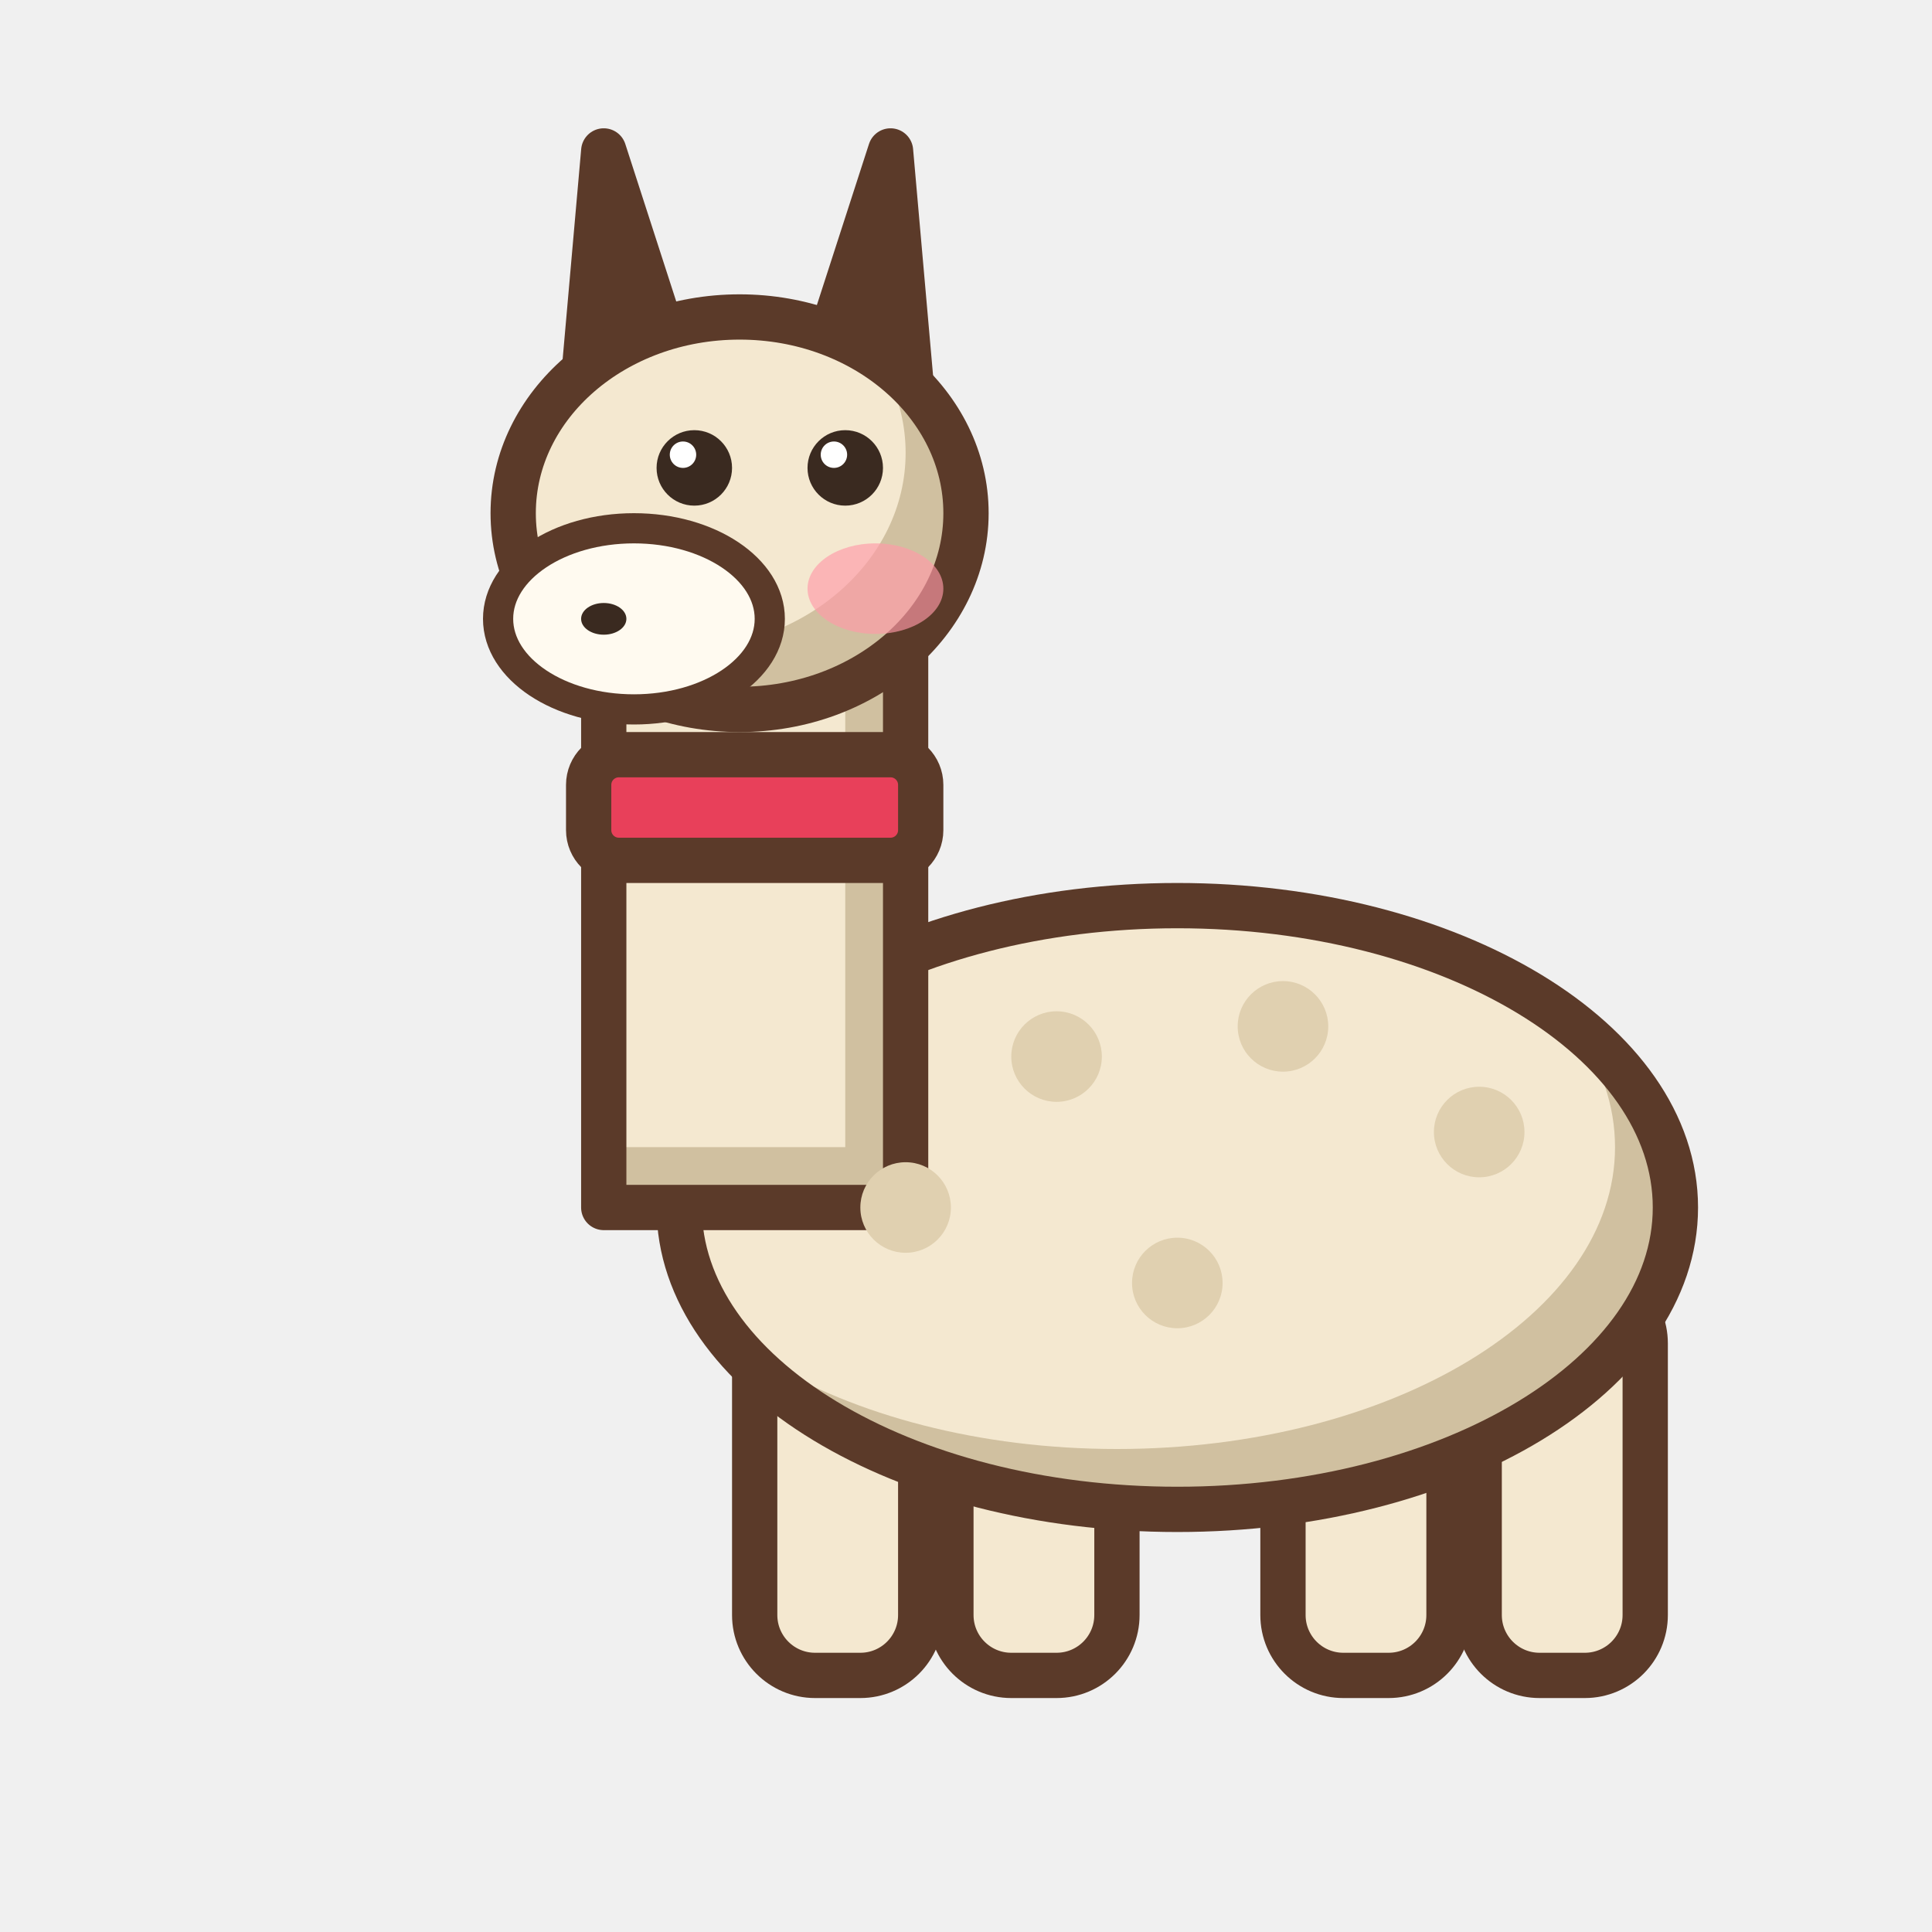
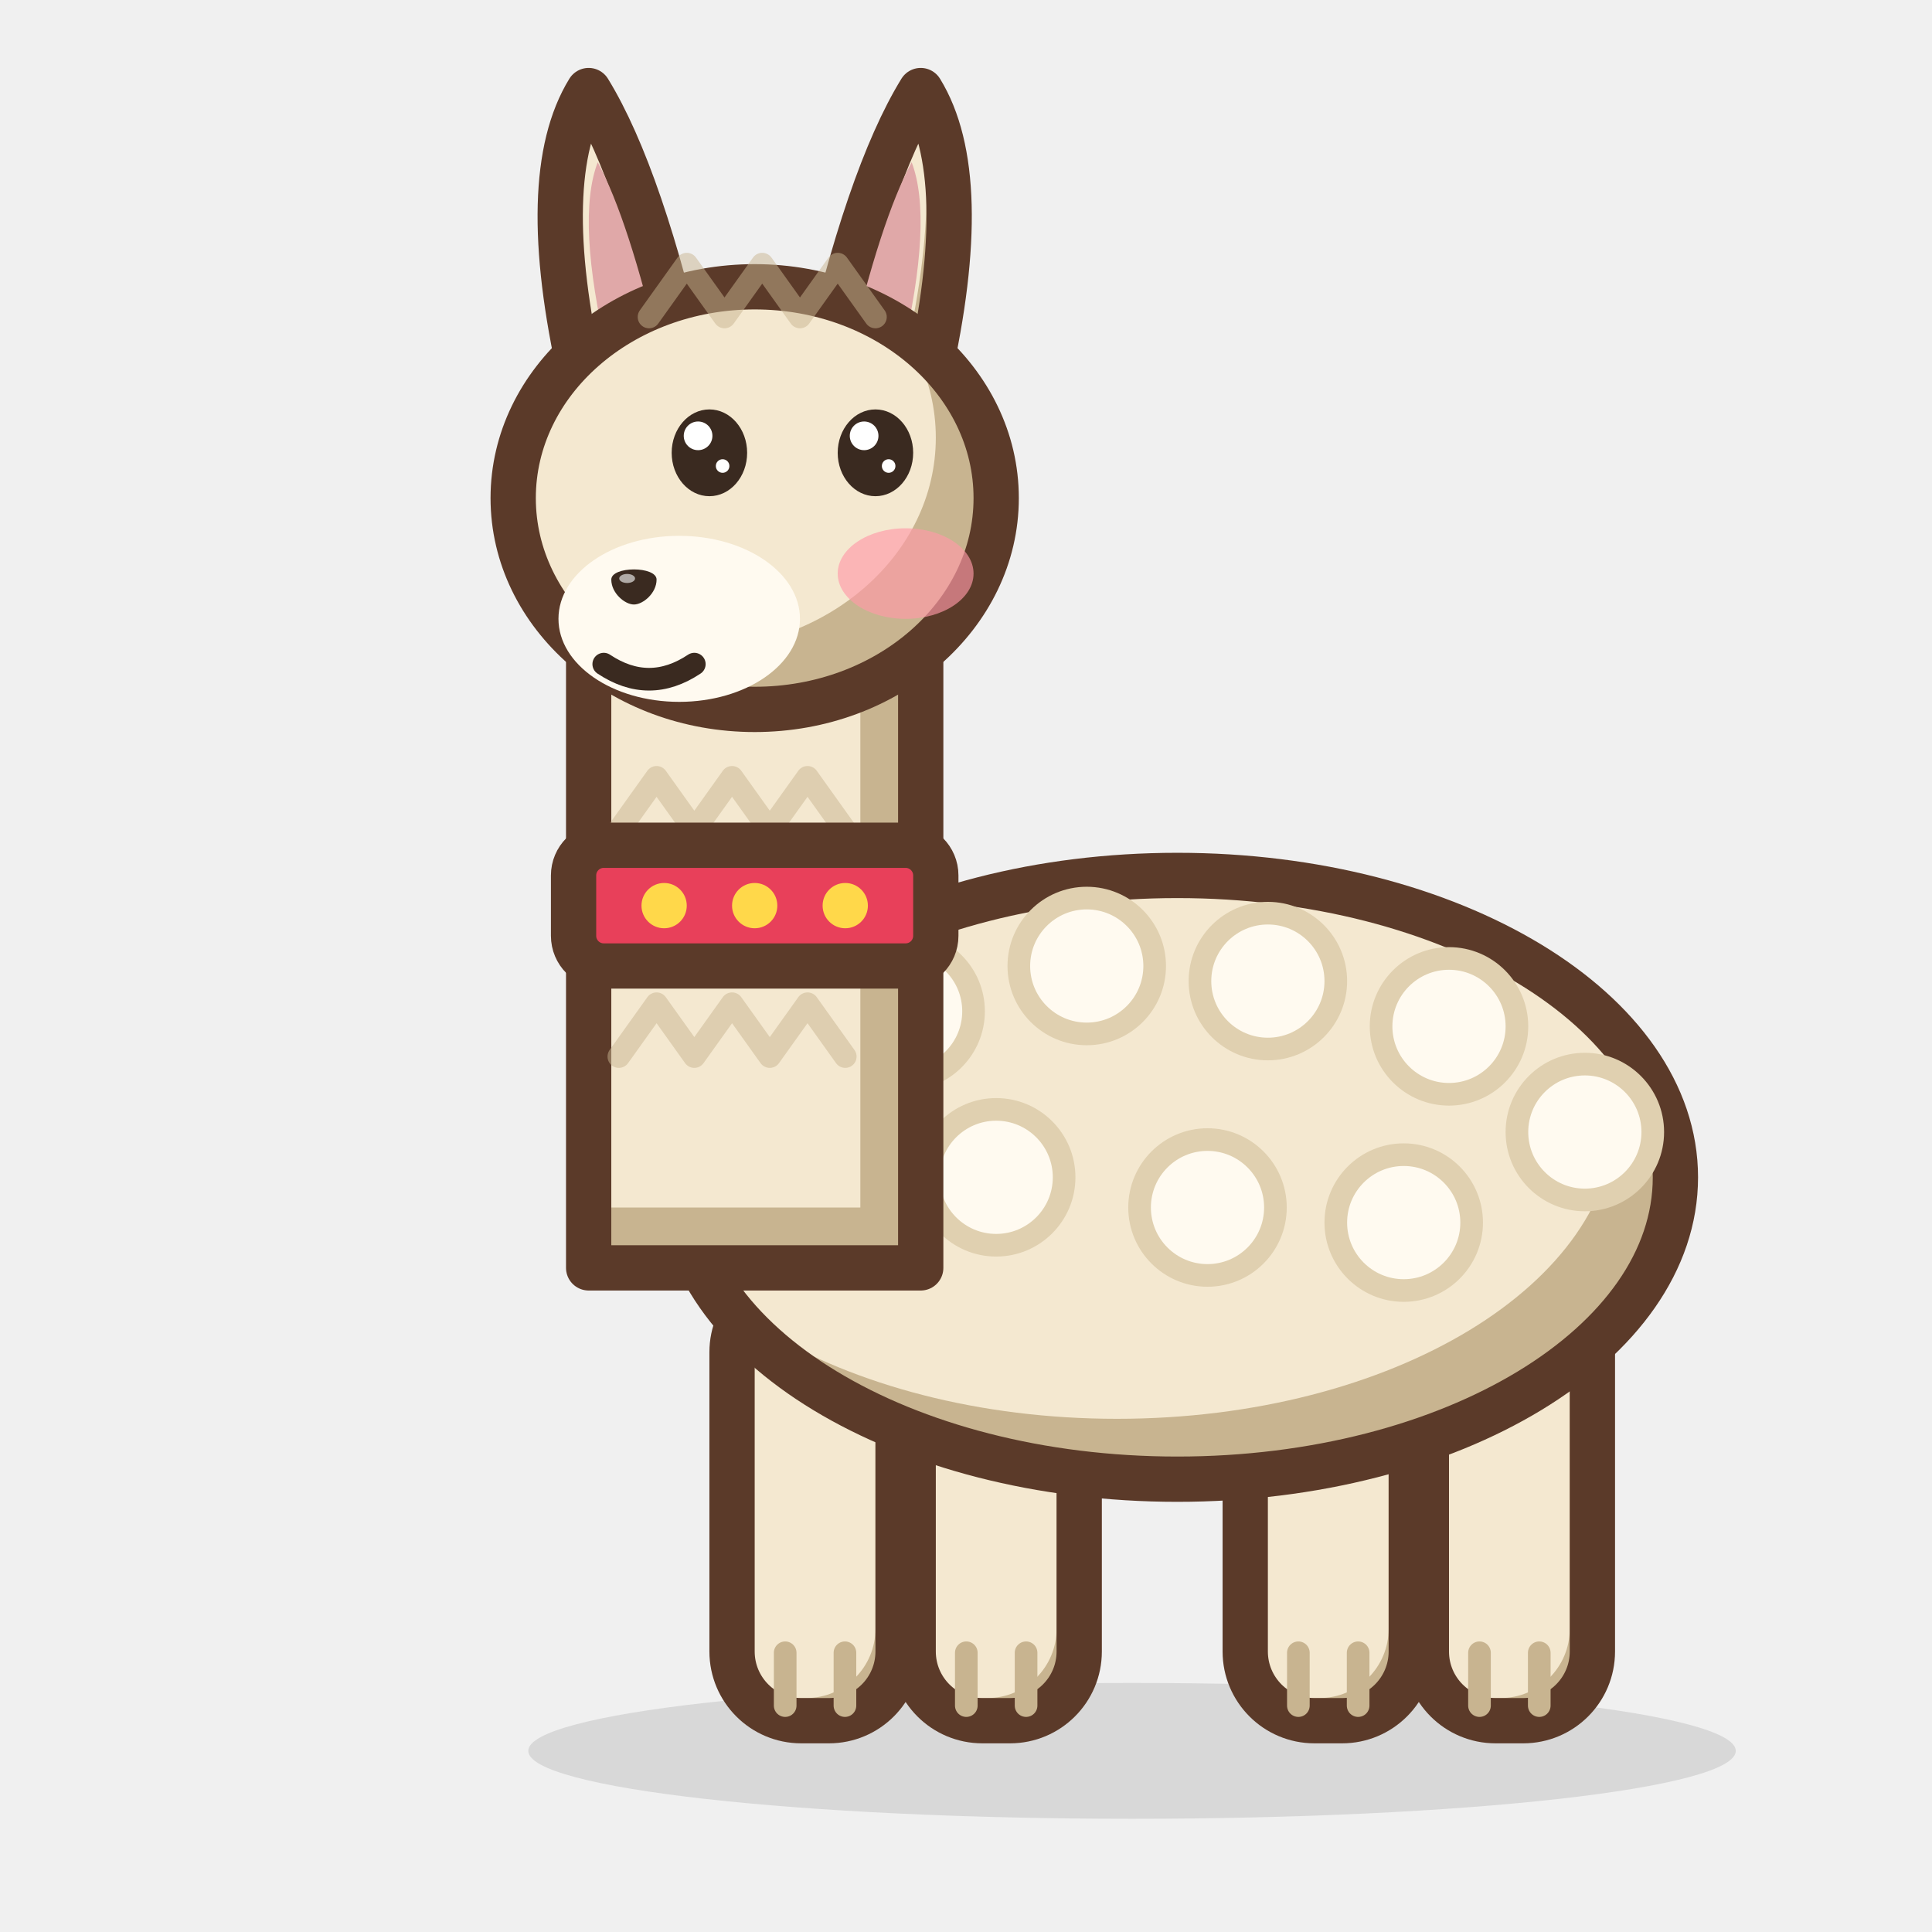
<svg xmlns="http://www.w3.org/2000/svg" viewBox="0 0 256 256">
  <g stroke="#5b3a29" stroke-width="6" stroke-linejoin="round" stroke-linecap="round" fill="none">
+     <ellipse cx="150" cy="232" rx="80" ry="9" fill="#000" stroke="none" opacity=".1" />
    <defs>
-       <path id="p92" d="M108 170h6a8 8 0 0 1 8 8v36a8 8 0 0 1 -8 8h-6a8 8 0 0 1 -8 -8v-36a8 8 0 0 1 8 -8z" />
-       <clipPath id="cp92">
-         <use href="#p92" />
+       <path id="p159" d="M106.167 170h3.667a9.167 9.167 0 0 1 9.167 9.167v39.667a9.167 9.167 0 0 1 -9.167 9.167h-3.667a9.167 9.167 0 0 1 -9.167 -9.167v-39.667a9.167 9.167 0 0 1 9.167 -9.167z" />
+       <clipPath id="cp159">
+         <use href="#p159" />
      </clipPath>
    </defs>
-     <use href="#p92" fill="#d0c0a0" stroke="none" />
-     <g clip-path="url(#cp92)">
-       <use href="#p92" fill="#f4e8d0" stroke="none" transform="translate(-2 -2)" />
+     <use href="#p159" fill="#c8b490" stroke="none" />
+     <g clip-path="url(#cp159)">
+       <use href="#p159" fill="#f4e8d0" stroke="none" transform="translate(-3 -3)" />
    </g>
-     <use href="#p92" fill="none" />
+     <use href="#p159" fill="none" />
+     <path d="M104.04 219v7M111.96 219v7" fill="none" stroke="#c8b490" stroke-width="3" />
    <defs>
-       <path id="p93" d="M134 170h6a8 8 0 0 1 8 8v36a8 8 0 0 1 -8 8h-6a8 8 0 0 1 -8 -8v-36a8 8 0 0 1 8 -8z" />
-       <clipPath id="cp93">
-         <use href="#p93" />
+       <path id="p160" d="M130.167 170h3.667a9.167 9.167 0 0 1 9.167 9.167v39.667a9.167 9.167 0 0 1 -9.167 9.167h-3.667a9.167 9.167 0 0 1 -9.167 -9.167v-39.667a9.167 9.167 0 0 1 9.167 -9.167z" />
+       <clipPath id="cp160">
+         <use href="#p160" />
      </clipPath>
    </defs>
-     <use href="#p93" fill="#d0c0a0" stroke="none" />
-     <g clip-path="url(#cp93)">
-       <use href="#p93" fill="#f4e8d0" stroke="none" transform="translate(-2 -2)" />
+     <use href="#p160" fill="#c8b490" stroke="none" />
+     <g clip-path="url(#cp160)">
+       <use href="#p160" fill="#f4e8d0" stroke="none" transform="translate(-3 -3)" />
    </g>
-     <use href="#p93" fill="none" />
+     <use href="#p160" fill="none" />
+     <path d="M128.04 219v7M135.96 219v7" fill="none" stroke="#c8b490" stroke-width="3" />
    <defs>
-       <path id="p94" d="M178 170h6a8 8 0 0 1 8 8v36a8 8 0 0 1 -8 8h-6a8 8 0 0 1 -8 -8v-36a8 8 0 0 1 8 -8z" />
-       <clipPath id="cp94">
-         <use href="#p94" />
+       <path id="p161" d="M174.167 170h3.667a9.167 9.167 0 0 1 9.167 9.167v39.667a9.167 9.167 0 0 1 -9.167 9.167h-3.667a9.167 9.167 0 0 1 -9.167 -9.167v-39.667a9.167 9.167 0 0 1 9.167 -9.167z" />
+       <clipPath id="cp161">
+         <use href="#p161" />
      </clipPath>
    </defs>
-     <use href="#p94" fill="#d0c0a0" stroke="none" />
-     <g clip-path="url(#cp94)">
-       <use href="#p94" fill="#f4e8d0" stroke="none" transform="translate(-2 -2)" />
+     <use href="#p161" fill="#c8b490" stroke="none" />
+     <g clip-path="url(#cp161)">
+       <use href="#p161" fill="#f4e8d0" stroke="none" transform="translate(-3 -3)" />
    </g>
-     <use href="#p94" fill="none" />
+     <use href="#p161" fill="none" />
+     <path d="M172.04 219v7M179.96 219v7" fill="none" stroke="#c8b490" stroke-width="3" />
    <defs>
-       <path id="p95" d="M204 170h6a8 8 0 0 1 8 8v36a8 8 0 0 1 -8 8h-6a8 8 0 0 1 -8 -8v-36a8 8 0 0 1 8 -8z" />
-       <clipPath id="cp95">
-         <use href="#p95" />
+       <path id="p162" d="M198.167 170h3.667a9.167 9.167 0 0 1 9.167 9.167v39.667a9.167 9.167 0 0 1 -9.167 9.167h-3.667a9.167 9.167 0 0 1 -9.167 -9.167v-39.667a9.167 9.167 0 0 1 9.167 -9.167z" />
+       <clipPath id="cp162">
+         <use href="#p162" />
      </clipPath>
    </defs>
-     <use href="#p95" fill="#d0c0a0" stroke="none" />
-     <g clip-path="url(#cp95)">
-       <use href="#p95" fill="#f4e8d0" stroke="none" transform="translate(-2 -2)" />
+     <use href="#p162" fill="#c8b490" stroke="none" />
+     <g clip-path="url(#cp162)">
+       <use href="#p162" fill="#f4e8d0" stroke="none" transform="translate(-3 -3)" />
    </g>
-     <use href="#p95" fill="none" />
+     <use href="#p162" fill="none" />
+     <path d="M196.04 219v7M203.96 219v7" fill="none" stroke="#c8b490" stroke-width="3" />
    <defs>
-       <path id="p96" d="M90 160a66 40 0 1 0 132 0a66 40 0 1 0 -132 0z" />
-       <clipPath id="cp96">
-         <use href="#p96" />
+       <path id="p163" d="M90 156a66 40 0 1 0 132 0a66 40 0 1 0 -132 0z" />
+       <clipPath id="cp163">
+         <use href="#p163" />
      </clipPath>
    </defs>
-     <use href="#p96" fill="#d0c0a0" stroke="none" />
-     <g clip-path="url(#cp96)">
-       <use href="#p96" fill="#f4e8d0" stroke="none" transform="translate(-8 -8)" />
+     <use href="#p163" fill="#c8b490" stroke="none" />
+     <g clip-path="url(#cp163)">
+       <use href="#p163" fill="#f4e8d0" stroke="none" transform="translate(-8 -8)" />
    </g>
-     <use href="#p96" fill="none" />
+     <use href="#p163" fill="none" />
+     <circle cx="120" cy="134" r="9" fill="#fffaf0" stroke="#e0d0b0" stroke-width="3" />
+     <circle cx="144" cy="128" r="9" fill="#fffaf0" stroke="#e0d0b0" stroke-width="3" />
+     <circle cx="168" cy="130" r="9" fill="#fffaf0" stroke="#e0d0b0" stroke-width="3" />
+     <circle cx="192" cy="136" r="9" fill="#fffaf0" stroke="#e0d0b0" stroke-width="3" />
+     <circle cx="210" cy="150" r="9" fill="#fffaf0" stroke="#e0d0b0" stroke-width="3" />
+     <circle cx="132" cy="156" r="9" fill="#fffaf0" stroke="#e0d0b0" stroke-width="3" />
+     <circle cx="160" cy="160" r="9" fill="#fffaf0" stroke="#e0d0b0" stroke-width="3" />
+     <circle cx="186" cy="162" r="9" fill="#fffaf0" stroke="#e0d0b0" stroke-width="3" />
+     <circle cx="112" cy="156" r="9" fill="#fffaf0" stroke="#e0d0b0" stroke-width="3" />
    <defs>
-       <path id="p97" d="M80 70c0-20 40-20 40 0v90H80z" />
-       <clipPath id="cp97">
-         <use href="#p97" />
+       <path id="p164" d="M78 76c0-20 44-20 44 0v92H78z" />
+       <clipPath id="cp164">
+         <use href="#p164" />
      </clipPath>
    </defs>
-     <use href="#p97" fill="#d0c0a0" stroke="none" />
-     <g clip-path="url(#cp97)">
-       <use href="#p97" fill="#f4e8d0" stroke="none" transform="translate(-8 -8)" />
+     <use href="#p164" fill="#c8b490" stroke="none" />
+     <g clip-path="url(#cp164)">
+       <use href="#p164" fill="#f4e8d0" stroke="none" transform="translate(-8 -8)" />
    </g>
-     <use href="#p97" fill="none" />
+     <use href="#p164" fill="none" />
+     <path d="M82 110l5 -7l5 7l5 -7l5 7l5 -7l5 7" fill="none" stroke="#c8b490" stroke-width="3" opacity="0.5" />
+     <path d="M82 140l5 -7l5 7l5 -7l5 7l5 -7l5 7" fill="none" stroke="#c8b490" stroke-width="3" opacity="0.5" />
    <defs>
-       <path id="p98" d="M77.0 54L80 20L91.0 54z" />
-       <clipPath id="cp98">
-         <use href="#p98" />
+       <path id="p165" d="M80 112h40a4 4 0 0 1 4 4v8a4 4 0 0 1 -4 4h-40a4 4 0 0 1 -4 -4v-8a4 4 0 0 1 4 -4z" />
+       <clipPath id="cp165">
+         <use href="#p165" />
      </clipPath>
    </defs>
-     <use href="#p98" fill="#d0c0a0" stroke="none" />
-     <g clip-path="url(#cp98)">
-       <use href="#p98" fill="#f4e8d0" stroke="none" transform="translate(-3 -3)" />
+     <use href="#p165" fill="#b8203a" stroke="none" />
+     <g clip-path="url(#cp165)">
+       <use href="#p165" fill="#e8405a" stroke="none" transform="translate(-2 -2)" />
    </g>
-     <use href="#p98" fill="none" />
-     <path d="M80.5 50L80.8 31.9L87.5 50z" fill="#e0a8a8" />
+     <use href="#p165" fill="none" />
+     <circle cx="88" cy="120" r="3" fill="#ffd84a" stroke="none" opacity="1" />
+     <circle cx="100" cy="120" r="3" fill="#ffd84a" stroke="none" opacity="1" />
+     <circle cx="112" cy="120" r="3" fill="#ffd84a" stroke="none" opacity="1" />
    <defs>
-       <path id="p99" d="M107.0 54L118 20L121.0 54z" />
-       <clipPath id="cp99">
-         <use href="#p99" />
+       <path id="p166" d="M77.0 50Q71.0 23.4 78 12Q85.0 23.4 91.0 50z" />
+       <clipPath id="cp166">
+         <use href="#p166" />
      </clipPath>
    </defs>
-     <use href="#p99" fill="#d0c0a0" stroke="none" />
-     <g clip-path="url(#cp99)">
-       <use href="#p99" fill="#f4e8d0" stroke="none" transform="translate(-3 -3)" />
+     <use href="#p166" fill="#c8b490" stroke="none" />
+     <g clip-path="url(#cp166)">
+       <use href="#p166" fill="#f4e8d0" stroke="none" transform="translate(-3 -3)" />
    </g>
-     <use href="#p99" fill="none" />
-     <path d="M110.5 50L117.2 31.9L117.5 50z" fill="#e0a8a8" />
+     <use href="#p166" fill="none" />
+     <path d="M80.5 47Q76.3 29.1 79.2 21.5Q83.3 29.1 87.5 47z" fill="#e0a8a8" stroke="none" />
    <defs>
-       <path id="p100" d="M68 68a30 26 0 1 0 60 0a30 26 0 1 0 -60 0z" />
-       <clipPath id="cp100">
-         <use href="#p100" />
+       <path id="p167" d="M109.0 50Q115.0 23.4 122 12Q129.0 23.4 123.0 50z" />
+       <clipPath id="cp167">
+         <use href="#p167" />
      </clipPath>
    </defs>
-     <use href="#p100" fill="#d0c0a0" stroke="none" />
-     <g clip-path="url(#cp100)">
-       <use href="#p100" fill="#f4e8d0" stroke="none" transform="translate(-8 -8)" />
+     <use href="#p167" fill="#c8b490" stroke="none" />
+     <g clip-path="url(#cp167)">
+       <use href="#p167" fill="#f4e8d0" stroke="none" transform="translate(-3 -3)" />
    </g>
-     <use href="#p100" fill="none" />
-     <path d="M66 82a18 12 0 1 0 36 0a18 12 0 1 0 -36 0z" fill="#fffaf0" stroke-width="4" />
-     <circle cx="92" cy="62" r="5" fill="#3a2a20" stroke="none" />
-     <circle cx="90.5" cy="60.25" r="1.75" fill="#fff" stroke="none" />
-     <circle cx="112" cy="62" r="5" fill="#3a2a20" stroke="none" />
-     <circle cx="110.5" cy="60.25" r="1.75" fill="#fff" stroke="none" />
-     <ellipse cx="80" cy="82" rx="3" ry="2.1" fill="#3a2a20" stroke="none" />
-     <ellipse cx="116" cy="78" rx="9" ry="6" fill="#ff9aa8" stroke="none" opacity=".65" />
+     <use href="#p167" fill="none" />
+     <path d="M112.5 47Q116.7 29.1 120.8 21.5Q123.7 29.1 119.5 47z" fill="#e0a8a8" stroke="none" />
    <defs>
-       <path id="p101" d="M82 100h36a4 4 0 0 1 4 4v6a4 4 0 0 1 -4 4h-36a4 4 0 0 1 -4 -4v-6a4 4 0 0 1 4 -4z" />
-       <clipPath id="cp101">
-         <use href="#p101" />
+       <path id="p168" d="M68 66a32 28 0 1 0 64 0a32 28 0 1 0 -64 0z" />
+       <clipPath id="cp168">
+         <use href="#p168" />
      </clipPath>
    </defs>
-     <use href="#p101" fill="#b8203a" stroke="none" />
-     <g clip-path="url(#cp101)">
-       <use href="#p101" fill="#e8405a" stroke="none" transform="translate(-2 -2)" />
+     <use href="#p168" fill="#c8b490" stroke="none" />
+     <g clip-path="url(#cp168)">
+       <use href="#p168" fill="#f4e8d0" stroke="none" transform="translate(-8 -8)" />
    </g>
-     <use href="#p101" fill="none" />
-     <circle cx="140" cy="140" r="6" fill="#e0d0b0" stroke="none" opacity="1" />
-     <circle cx="170" cy="136" r="6" fill="#e0d0b0" stroke="none" opacity="1" />
-     <circle cx="196" cy="150" r="6" fill="#e0d0b0" stroke="none" opacity="1" />
-     <circle cx="156" cy="170" r="6" fill="#e0d0b0" stroke="none" opacity="1" />
-     <circle cx="120" cy="160" r="6" fill="#e0d0b0" stroke="none" opacity="1" />
+     <use href="#p168" fill="none" />
+     <path d="M86 42l5 -7l5 7l5 -7l5 7l5 -7l5 7" fill="none" stroke="#c8b490" stroke-width="3" opacity="0.5" />
+     <ellipse cx="90" cy="82" rx="16" ry="11" fill="#fffaf0" stroke="none" />
+     <ellipse cx="94" cy="60" rx="5" ry="5.75" fill="#3a2a20" stroke="none" />
+     <circle cx="92.5" cy="57.75" r="1.9" fill="#fff" stroke="none" />
+     <circle cx="95.75" cy="61.75" r="0.9" fill="#fff" stroke="none" />
+     <ellipse cx="116" cy="60" rx="5" ry="5.75" fill="#3a2a20" stroke="none" />
+     <circle cx="114.5" cy="57.75" r="1.9" fill="#fff" stroke="none" />
+     <circle cx="117.75" cy="61.75" r="0.9" fill="#fff" stroke="none" />
+     <path d="M81 76.8c0-1.8 6-1.8 6 0s-1.8 3.3-3 3.3-3-1.5-3-3.3z" fill="#3a2a20" stroke="none" />
+     <ellipse cx="83.1" cy="76.65" rx="1.05" ry="0.6" fill="#fff" stroke="none" opacity=".6" />
+     <path d="M80 88q6 4 12 0" fill="none" stroke="#3a2a20" stroke-width="3" />
+     <ellipse cx="120" cy="76" rx="9" ry="6" fill="#ff9aa8" stroke="none" opacity=".65" />
  </g>
</svg>
